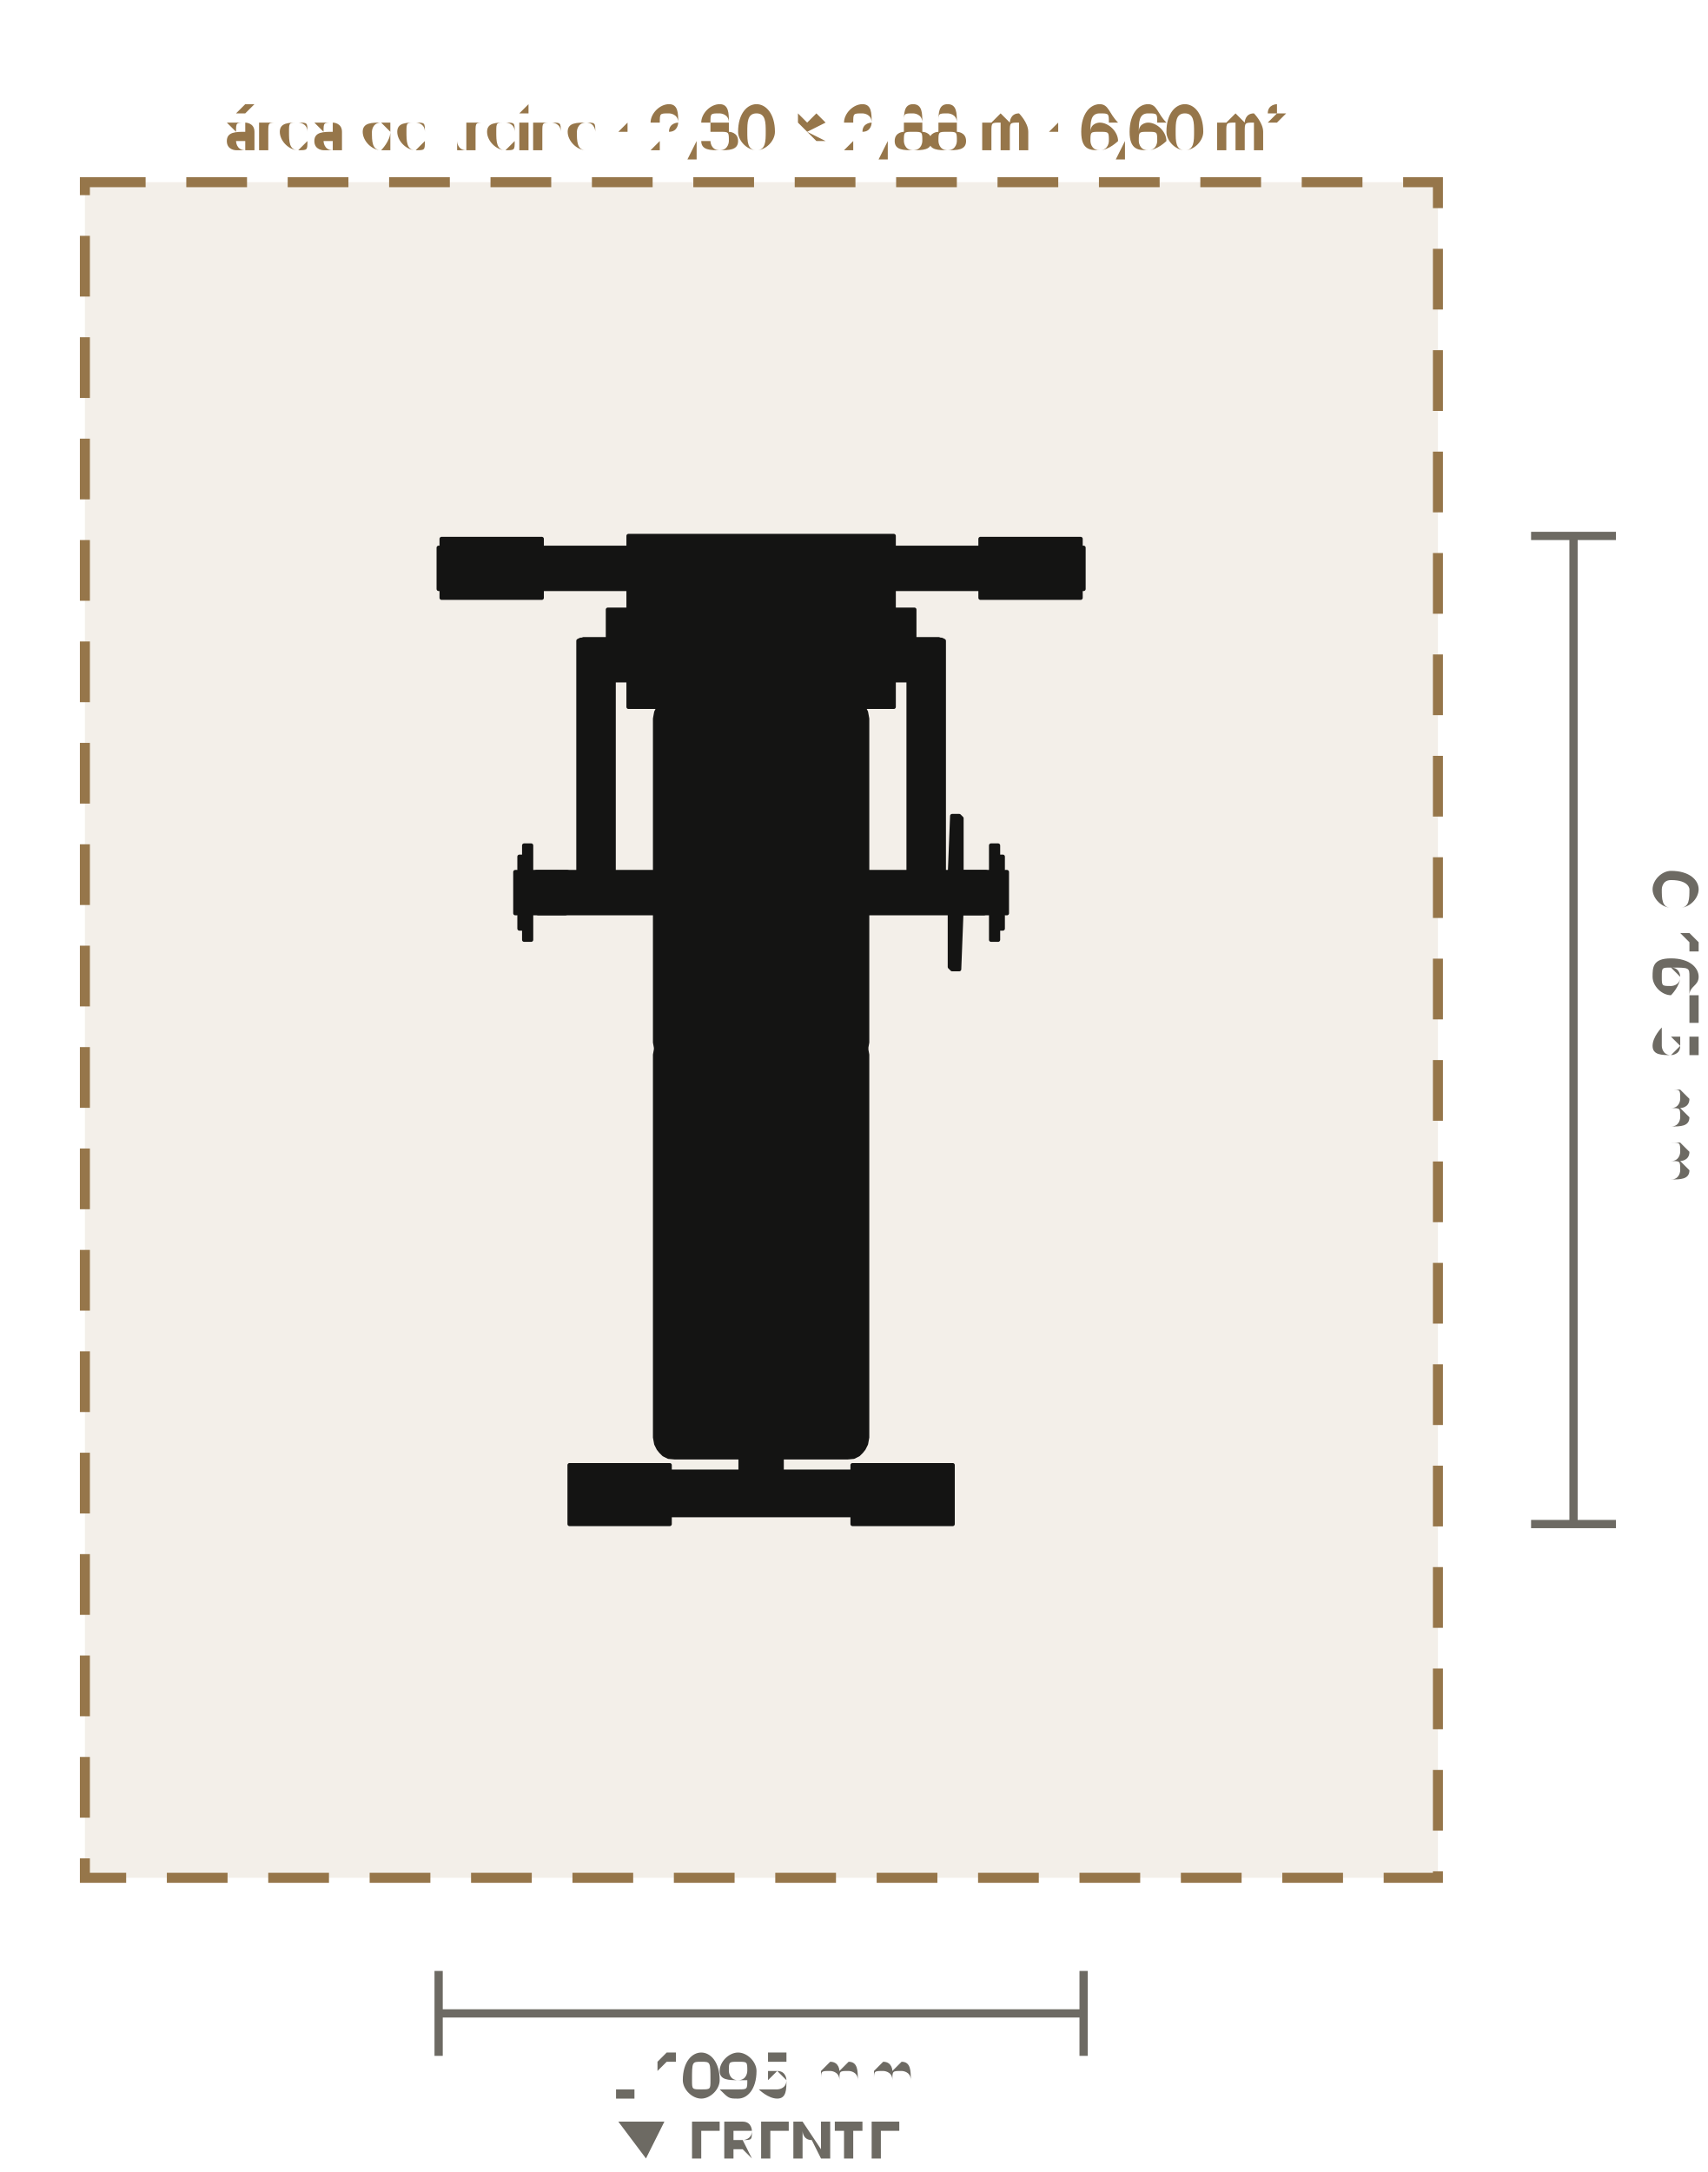
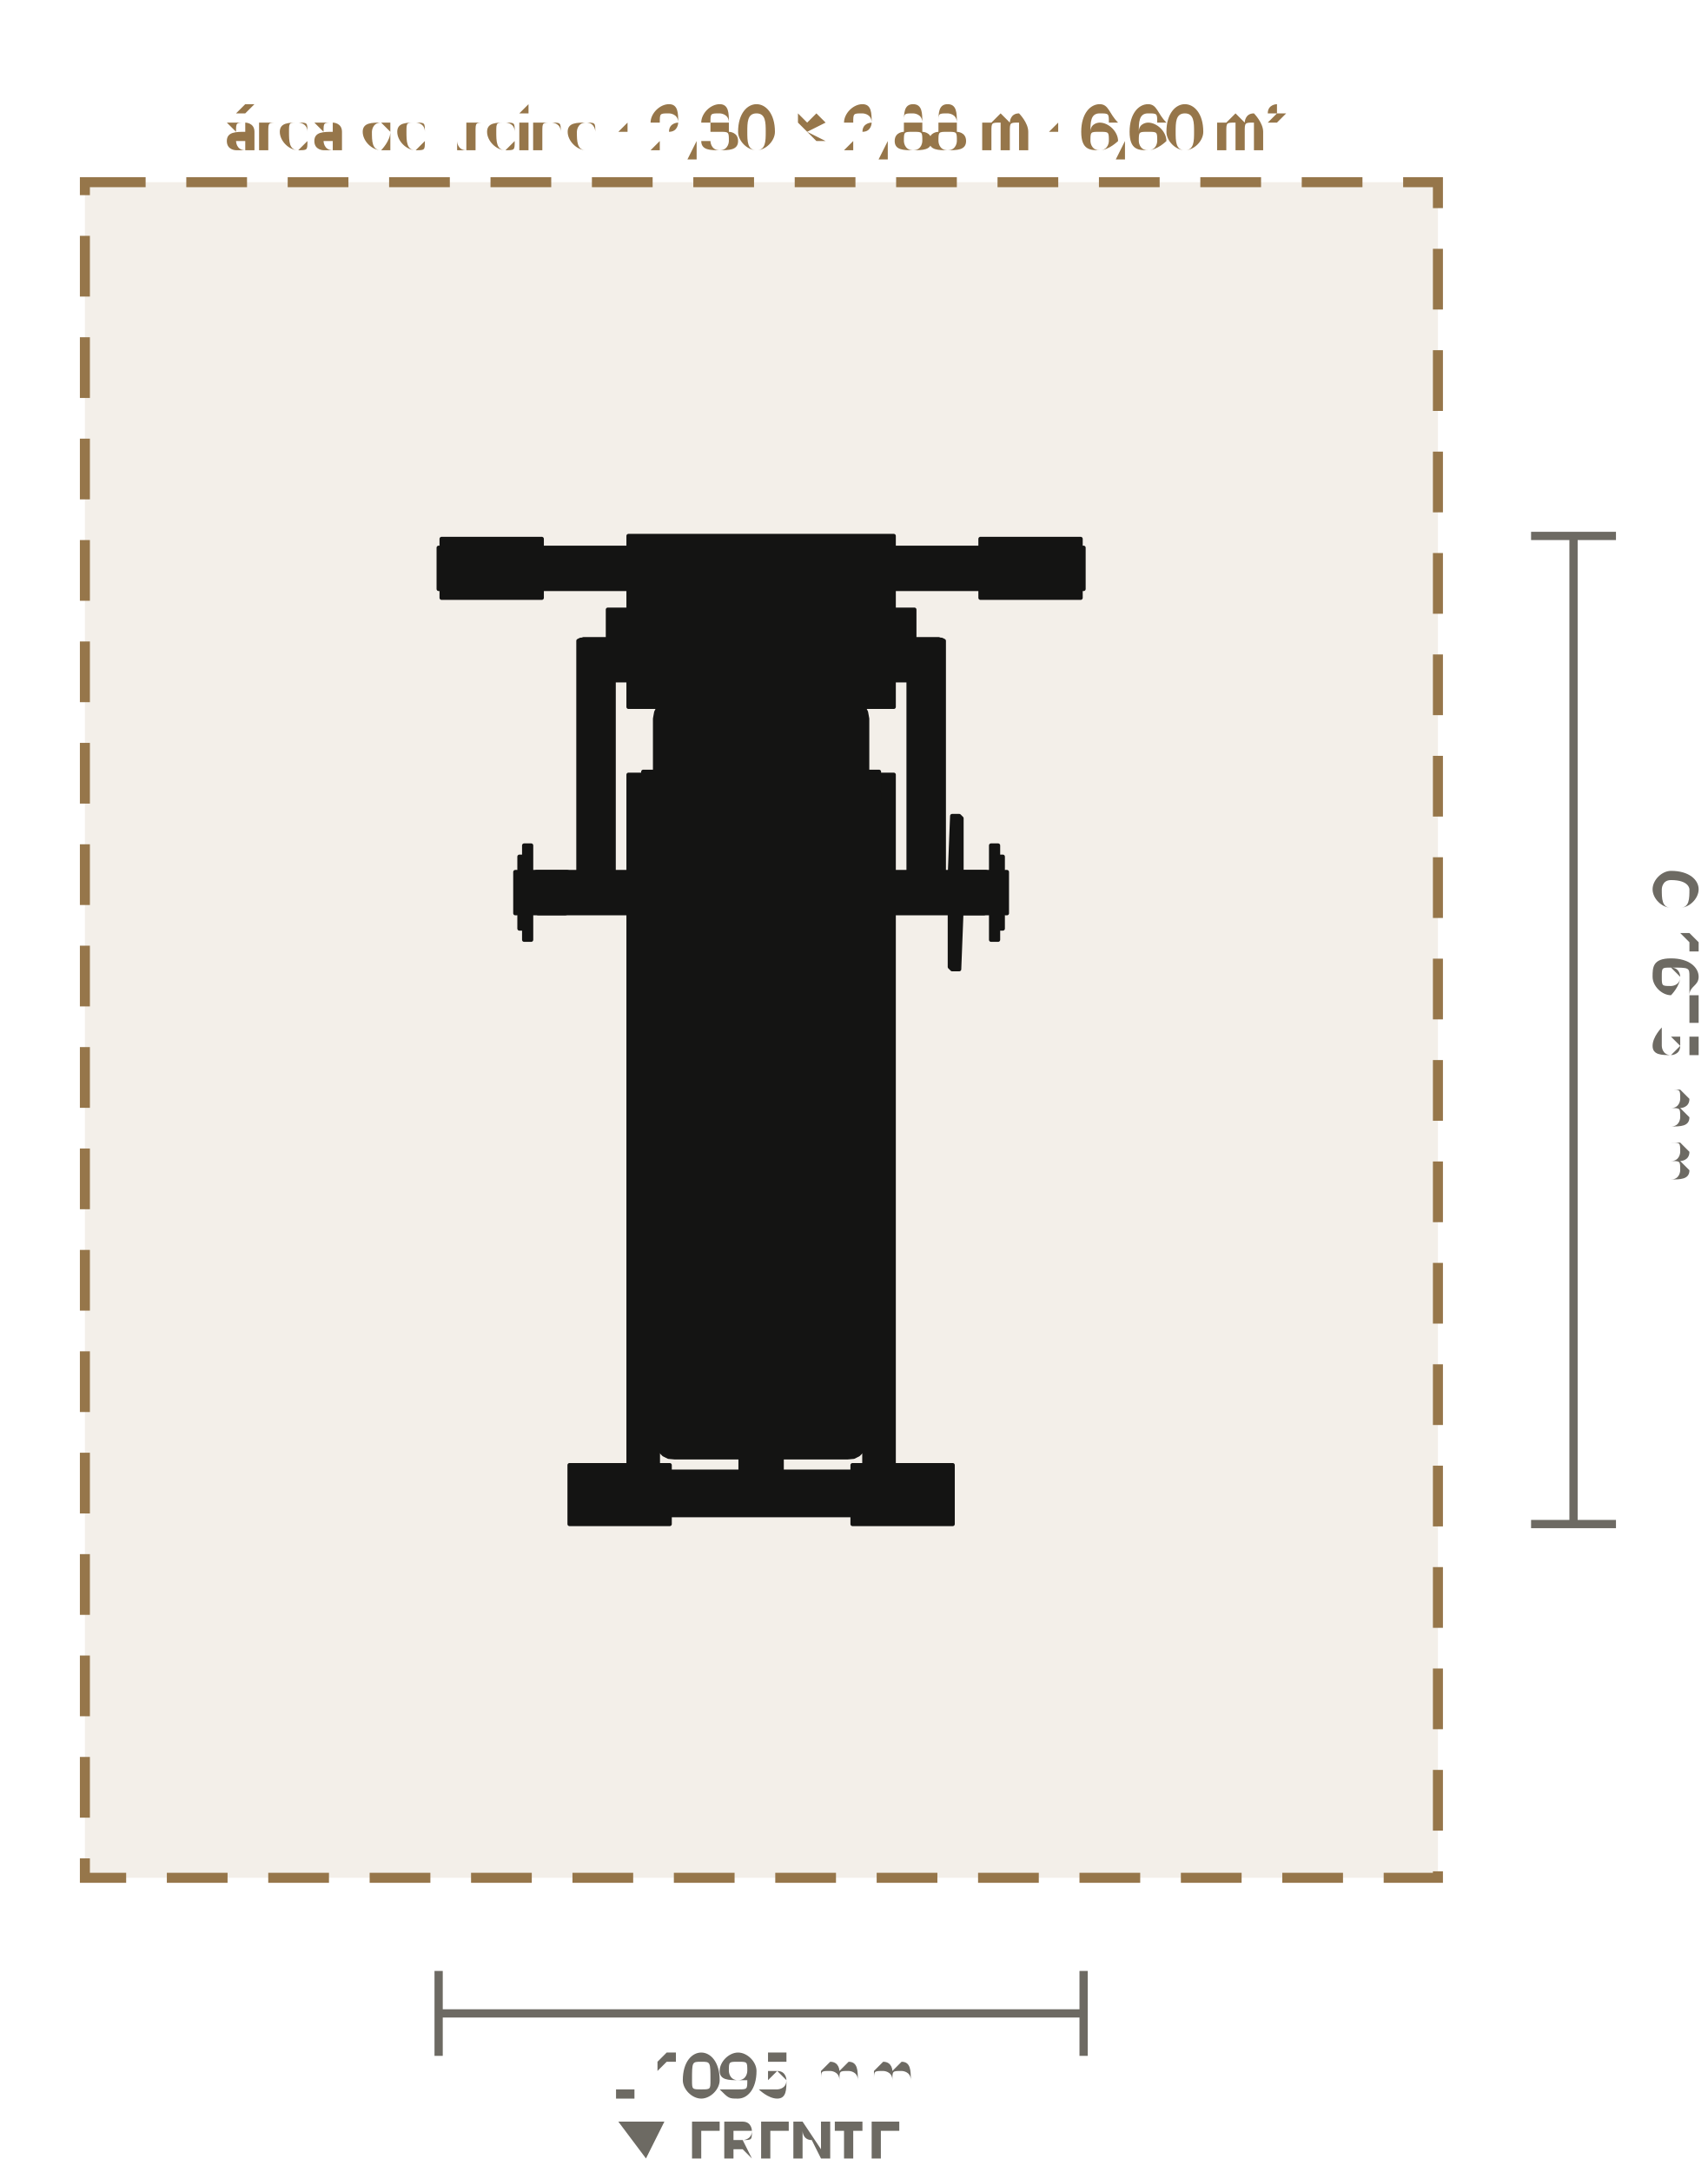
<svg xmlns="http://www.w3.org/2000/svg" viewBox="-1.291 -1.747 2.897 3.684" role="img" aria-label="Planta do Mesa Flexora (LD-B001): 1095 × 1676 mm, com 60 cm de área de treino em volta" data-equipment="LD-B001" data-unit="m">
  <rect class="eq-zone" x="-1.147" y="-1.438" width="2.295" height="2.876" style="fill:#96764a;fill-opacity:.12;stroke:#96764a;stroke-width:0.017;stroke-dasharray:0.103 0.069" />
  <text class="eq-zone-label" x="0" y="-1.49" style="font-family:Barlow,Inter,Arial,sans-serif;font-size:0.098px;fill:#96764a;text-anchor:middle">área de treino · 2,30 × 2,88 m · 6,60 m²</text>
  <g class="eq-parts">
    <polygon class="eq-part" points="-0.547,-0.818 0.547,-0.818 0.547,-0.748 -0.547,-0.748" style="fill:#141413;stroke:#141413;stroke-width:0.007;stroke-linejoin:round" />
    <polygon class="eq-part" points="-0.035,-0.783 0.035,-0.783 0.035,0.788 -0.035,0.788" style="fill:#141413;stroke:#141413;stroke-width:0.007;stroke-linejoin:round" />
    <polygon class="eq-part" points="-0.3,0.753 0.3,0.753 0.3,0.823 -0.3,0.823" style="fill:#141413;stroke:#141413;stroke-width:0.007;stroke-linejoin:round" />
    <polygon class="eq-part" points="-0.542,-0.833 -0.372,-0.833 -0.372,-0.733 -0.542,-0.733" style="fill:#141413;stroke:#141413;stroke-width:0.007;stroke-linejoin:round" />
    <polygon class="eq-part" points="-0.325,0.738 -0.155,0.738 -0.155,0.838 -0.325,0.838" style="fill:#141413;stroke:#141413;stroke-width:0.007;stroke-linejoin:round" />
    <polygon class="eq-part" points="0.372,-0.833 0.542,-0.833 0.542,-0.733 0.372,-0.733" style="fill:#141413;stroke:#141413;stroke-width:0.007;stroke-linejoin:round" />
    <polygon class="eq-part" points="0.155,0.738 0.325,0.738 0.325,0.838 0.155,0.838" style="fill:#141413;stroke:#141413;stroke-width:0.007;stroke-linejoin:round" />
    <polygon class="eq-part" points="-0.2,-0.813 -0.17,-0.813 -0.17,-0.573 -0.2,-0.573" style="fill:#141413;stroke:#141413;stroke-width:0.007;stroke-linejoin:round" />
    <polygon class="eq-part" points="0.17,-0.813 0.2,-0.813 0.2,-0.573 0.17,-0.573" style="fill:#141413;stroke:#141413;stroke-width:0.007;stroke-linejoin:round" />
    <polygon class="eq-part" points="-0.2,-0.813 0.2,-0.813 0.2,-0.573 -0.2,-0.573" style="fill:#141413;stroke:#141413;stroke-width:0.007;stroke-linejoin:round" />
    <polygon class="eq-part" points="-0.2,-0.813 0.2,-0.813 0.2,-0.573 -0.2,-0.573" style="fill:#141413;stroke:#141413;stroke-width:0.007;stroke-linejoin:round" />
    <polygon class="eq-part" points="-0.225,-0.838 0.225,-0.838 0.225,-0.548 -0.225,-0.548" style="fill:#141413;stroke:#141413;stroke-width:0.007;stroke-linejoin:round" />
    <polygon class="eq-part" points="-0.08,-0.573 0.08,-0.573 0.08,-0.569 -0.08,-0.569" style="fill:#141413;stroke:#141413;stroke-width:0.007;stroke-linejoin:round" />
    <polygon class="eq-part" points="-0.09,-0.693 -0.09,-0.695 -0.089,-0.698 -0.087,-0.7 -0.085,-0.702 -0.083,-0.703 -0.08,-0.703 -0.077,-0.703 -0.075,-0.702 -0.073,-0.7 -0.071,-0.698 -0.07,-0.695 -0.07,-0.693 -0.07,-0.69 -0.071,-0.688 -0.073,-0.686 -0.075,-0.684 -0.077,-0.683 -0.08,-0.683 -0.083,-0.683 -0.085,-0.684 -0.087,-0.686 -0.089,-0.688 -0.09,-0.69" style="fill:#141413;stroke:#141413;stroke-width:0.007;stroke-linejoin:round" />
    <polygon class="eq-part" points="0.07,-0.693 0.07,-0.695 0.071,-0.698 0.073,-0.7 0.075,-0.702 0.077,-0.703 0.08,-0.703 0.083,-0.703 0.085,-0.702 0.087,-0.7 0.089,-0.698 0.09,-0.695 0.09,-0.693 0.09,-0.69 0.089,-0.688 0.087,-0.686 0.085,-0.684 0.083,-0.683 0.08,-0.683 0.077,-0.683 0.075,-0.684 0.073,-0.686 0.071,-0.688 0.07,-0.69" style="fill:#141413;stroke:#141413;stroke-width:0.007;stroke-linejoin:round" />
    <polygon class="eq-part" points="-0.13,-0.773 0.13,-0.773 0.13,-0.613 -0.13,-0.613" style="fill:#141413;stroke:#141413;stroke-width:0.007;stroke-linejoin:round" />
    <polygon class="eq-part" points="-0.13,-0.773 0.13,-0.773 0.13,-0.613 -0.13,-0.613" style="fill:#141413;stroke:#141413;stroke-width:0.007;stroke-linejoin:round" />
    <polygon class="eq-part" points="-0.004,-0.693 -0.004,-0.694 -0.004,-0.695 -0.003,-0.696 -0.002,-0.696 -0.001,-0.697 0,-0.697 0.001,-0.697 0.002,-0.696 0.003,-0.696 0.004,-0.695 0.004,-0.694 0.004,-0.693 0.004,-0.692 0.004,-0.691 0.003,-0.69 0.002,-0.689 0.001,-0.689 0,-0.689 -0.001,-0.689 -0.002,-0.689 -0.003,-0.69 -0.004,-0.691 -0.004,-0.692" style="fill:#141413;stroke:#141413;stroke-width:0.007;stroke-linejoin:round" />
    <polygon class="eq-part" points="-0.12,-0.758 0.12,-0.758 0.12,-0.628 -0.12,-0.628" style="fill:#141413;stroke:#141413;stroke-width:0.007;stroke-linejoin:round" />
    <polygon class="eq-part" points="-0.12,-0.758 0.12,-0.758 0.12,-0.628 -0.12,-0.628" style="fill:#141413;stroke:#141413;stroke-width:0.007;stroke-linejoin:round" />
    <polygon class="eq-part" points="-0.12,-0.758 0.12,-0.758 0.12,-0.628 -0.12,-0.628" style="fill:#141413;stroke:#141413;stroke-width:0.007;stroke-linejoin:round" />
    <polygon class="eq-part" points="-0.12,-0.758 0.12,-0.758 0.12,-0.628 -0.12,-0.628" style="fill:#141413;stroke:#141413;stroke-width:0.007;stroke-linejoin:round" />
    <polygon class="eq-part" points="-0.12,-0.758 0.12,-0.758 0.12,-0.628 -0.12,-0.628" style="fill:#141413;stroke:#141413;stroke-width:0.007;stroke-linejoin:round" />
    <polygon class="eq-part" points="-0.12,-0.758 0.12,-0.758 0.12,-0.628 -0.12,-0.628" style="fill:#141413;stroke:#141413;stroke-width:0.007;stroke-linejoin:round" />
    <polygon class="eq-part" points="-0.12,-0.758 0.12,-0.758 0.12,-0.628 -0.12,-0.628" style="fill:#141413;stroke:#141413;stroke-width:0.007;stroke-linejoin:round" />
    <polygon class="eq-part" points="-0.12,-0.758 0.12,-0.758 0.12,-0.628 -0.12,-0.628" style="fill:#141413;stroke:#141413;stroke-width:0.007;stroke-linejoin:round" />
    <polygon class="eq-part" points="-0.12,-0.758 0.12,-0.758 0.12,-0.628 -0.12,-0.628" style="fill:#141413;stroke:#141413;stroke-width:0.007;stroke-linejoin:round" />
    <polygon class="eq-part" points="-0.12,-0.758 0.12,-0.758 0.12,-0.628 -0.12,-0.628" style="fill:#141413;stroke:#141413;stroke-width:0.007;stroke-linejoin:round" />
    <polygon class="eq-part" points="-0.12,-0.758 0.12,-0.758 0.12,-0.628 -0.12,-0.628" style="fill:#141413;stroke:#141413;stroke-width:0.007;stroke-linejoin:round" />
    <polygon class="eq-part" points="-0.006,-0.693 -0.006,-0.694 -0.005,-0.696 -0.004,-0.697 -0.003,-0.698 -0.002,-0.699 0,-0.699 0.002,-0.699 0.003,-0.698 0.004,-0.697 0.005,-0.696 0.006,-0.694 0.006,-0.693 0.006,-0.691 0.005,-0.69 0.004,-0.689 0.003,-0.688 0.002,-0.687 0,-0.687 -0.002,-0.687 -0.003,-0.688 -0.004,-0.689 -0.005,-0.69 -0.006,-0.691" style="fill:#141413;stroke:#141413;stroke-width:0.007;stroke-linejoin:round" />
    <polygon class="eq-part" points="-0.006,-0.648 0.006,-0.648 0.006,-0.578 -0.006,-0.578" style="fill:#141413;stroke:#141413;stroke-width:0.007;stroke-linejoin:round" />
    <polygon class="eq-part" points="-0.17,-0.813 0.17,-0.813 0.17,-0.801 -0.17,-0.801" style="fill:#141413;stroke:#141413;stroke-width:0.007;stroke-linejoin:round" />
    <polygon class="eq-part" points="-0.18,0.042 -0.178,0.031 -0.174,0.023 -0.17,0.018 -0.165,0.014 -0.157,0.01 -0.146,0.008 0.146,0.008 0.157,0.01 0.165,0.014 0.17,0.018 0.174,0.023 0.178,0.031 0.18,0.042 0.18,0.691 0.178,0.702 0.174,0.71 0.17,0.715 0.165,0.72 0.157,0.724 0.146,0.725 -0.146,0.725 -0.157,0.724 -0.165,0.72 -0.17,0.715 -0.174,0.71 -0.178,0.702 -0.18,0.691" style="fill:#141413;stroke:#141413;stroke-width:0.007;stroke-linejoin:round" />
    <polygon class="eq-part" points="-0.18,-0.528 -0.178,-0.539 -0.174,-0.547 -0.17,-0.552 -0.165,-0.556 -0.157,-0.56 -0.146,-0.562 0.146,-0.562 0.157,-0.56 0.165,-0.556 0.17,-0.552 0.174,-0.547 0.178,-0.539 0.18,-0.528 0.18,0.021 0.178,0.032 0.174,0.04 0.17,0.045 0.165,0.049 0.157,0.053 0.146,0.055 -0.146,0.055 -0.157,0.053 -0.165,0.049 -0.17,0.045 -0.174,0.04 -0.178,0.032 -0.18,0.021" style="fill:#141413;stroke:#141413;stroke-width:0.007;stroke-linejoin:round" />
    <polygon class="eq-part" points="-0.03,-0.533 0.03,-0.533 0.03,0.667 -0.03,0.667" style="fill:#141413;stroke:#141413;stroke-width:0.007;stroke-linejoin:round" />
    <polygon class="eq-part" points="-0.035,0.494 -0.035,0.49 -0.033,0.488 -0.032,0.485 -0.029,0.483 -0.026,0.482 -0.023,0.482 0.023,0.482 0.026,0.482 0.029,0.483 0.032,0.485 0.033,0.488 0.035,0.49 0.035,0.494 0.035,0.54 0.035,0.543 0.033,0.546 0.032,0.548 0.029,0.55 0.026,0.551 0.023,0.552 -0.023,0.552 -0.026,0.551 -0.029,0.55 -0.032,0.548 -0.033,0.546 -0.035,0.543 -0.035,0.54" style="fill:#141413;stroke:#141413;stroke-width:0.007;stroke-linejoin:round" />
    <polygon class="eq-part" points="-0.035,-0.306 -0.035,-0.309 -0.033,-0.312 -0.032,-0.315 -0.029,-0.317 -0.026,-0.318 -0.023,-0.318 0.023,-0.318 0.026,-0.318 0.029,-0.317 0.032,-0.315 0.033,-0.312 0.035,-0.309 0.035,-0.306 0.035,-0.26 0.035,-0.257 0.033,-0.254 0.032,-0.252 0.029,-0.25 0.026,-0.249 0.023,-0.248 -0.023,-0.248 -0.026,-0.249 -0.029,-0.25 -0.032,-0.252 -0.033,-0.254 -0.035,-0.257 -0.035,-0.26" style="fill:#141413;stroke:#141413;stroke-width:0.007;stroke-linejoin:round" />
+     <polygon class="eq-part" points="-0.225,-0.433 -0.175,-0.433 -0.175,0.812 -0.177,0.818 -0.181,0.822 -0.187,0.823 -0.213,0.823 -0.219,0.822 -0.223,0.818 -0.225,0.812" style="fill:#141413;stroke:#141413;stroke-width:0.007;stroke-linejoin:round" />
+     <polygon class="eq-part" points="0.175,-0.433 0.225,-0.433 0.225,0.812 0.223,0.818 0.219,0.822 0.213,0.823 0.187,0.823 0.181,0.822 0.177,0.818 0.175,0.812" style="fill:#141413;stroke:#141413;stroke-width:0.007;stroke-linejoin:round" />
+     <polygon class="eq-part" points="-0.2,-0.438 0.2,-0.438 0.2,-0.388 -0.2,-0.388" style="fill:#141413;stroke:#141413;stroke-width:0.007;stroke-linejoin:round" />
    <polygon class="eq-part" points="-0.02,0.659 -0.02,0.657 -0.019,0.656 -0.017,0.654 -0.015,0.653 -0.013,0.653 -0.01,0.652 0.01,0.652 0.013,0.653 0.015,0.653 0.017,0.654 0.019,0.656 0.02,0.657 0.02,0.659 0.02,0.774 0.02,0.776 0.019,0.777 0.017,0.779 0.015,0.78 0.013,0.78 0.01,0.781 -0.01,0.781 -0.013,0.78 -0.015,0.78 -0.017,0.779 -0.019,0.777 -0.02,0.776 -0.02,0.774" style="fill:#141413;stroke:#141413;stroke-width:0.007;stroke-linejoin:round" />
    <polygon class="eq-part" points="-0.26,0.749 0.26,0.749 0.26,0.785 -0.26,0.785" style="fill:#141413;stroke:#141413;stroke-width:0.007;stroke-linejoin:round" />
    <polygon class="eq-part" points="-0.04,-0.273 0.04,-0.273 0.04,-0.193 -0.04,-0.193" style="fill:#141413;stroke:#141413;stroke-width:0.007;stroke-linejoin:round" />
    <polygon class="eq-part" points="0.32,-0.262 0.324,-0.363 0.336,-0.363 0.34,-0.359 0.34,-0.205 0.336,-0.103 0.324,-0.103 0.32,-0.107" style="fill:#141413;stroke:#141413;stroke-width:0.007;stroke-linejoin:round" />
    <polygon class="eq-part" points="0.25,-0.659 0.25,-0.66 0.252,-0.661 0.254,-0.662 0.256,-0.662 0.259,-0.663 0.262,-0.663 0.298,-0.663 0.301,-0.663 0.304,-0.662 0.306,-0.662 0.308,-0.661 0.31,-0.66 0.31,-0.659 0.31,-0.228 0.31,-0.227 0.308,-0.226 0.306,-0.225 0.304,-0.224 0.301,-0.224 0.298,-0.224 0.262,-0.224 0.259,-0.224 0.256,-0.224 0.254,-0.225 0.252,-0.226 0.25,-0.227 0.25,-0.228" style="fill:#141413;stroke:#141413;stroke-width:0.007;stroke-linejoin:round" />
    <polygon class="eq-part" points="-0.31,-0.659 -0.31,-0.66 -0.308,-0.661 -0.306,-0.662 -0.304,-0.662 -0.301,-0.663 -0.298,-0.663 -0.262,-0.663 -0.259,-0.663 -0.256,-0.662 -0.254,-0.662 -0.252,-0.661 -0.25,-0.66 -0.25,-0.659 -0.25,-0.228 -0.25,-0.227 -0.252,-0.226 -0.254,-0.225 -0.256,-0.224 -0.259,-0.224 -0.262,-0.224 -0.298,-0.224 -0.301,-0.224 -0.304,-0.224 -0.306,-0.225 -0.308,-0.226 -0.31,-0.227 -0.31,-0.228" style="fill:#141413;stroke:#141413;stroke-width:0.007;stroke-linejoin:round" />
    <polygon class="eq-part" points="-0.28,-0.256 0.28,-0.256 0.28,-0.211 -0.28,-0.211" style="fill:#141413;stroke:#141413;stroke-width:0.007;stroke-linejoin:round" />
    <polygon class="eq-part" points="-0.26,-0.713 0.26,-0.713 0.26,-0.593 -0.26,-0.593" style="fill:#141413;stroke:#141413;stroke-width:0.007;stroke-linejoin:round" />
    <polygon class="eq-part" points="0.32,-0.256 0.32,-0.26 0.322,-0.262 0.324,-0.265 0.326,-0.267 0.329,-0.268 0.332,-0.268 0.378,-0.268 0.381,-0.268 0.384,-0.267 0.387,-0.265 0.388,-0.262 0.39,-0.26 0.39,-0.256 0.39,-0.21 0.39,-0.207 0.388,-0.204 0.387,-0.202 0.384,-0.2 0.381,-0.199 0.378,-0.198 0.332,-0.198 0.329,-0.199 0.326,-0.2 0.324,-0.202 0.322,-0.204 0.32,-0.207 0.32,-0.21" style="fill:#141413;stroke:#141413;stroke-width:0.007;stroke-linejoin:round" />
    <polygon class="eq-part" points="-0.39,-0.256 -0.39,-0.26 -0.388,-0.262 -0.387,-0.265 -0.384,-0.267 -0.381,-0.268 -0.378,-0.268 -0.332,-0.268 -0.329,-0.268 -0.326,-0.267 -0.324,-0.265 -0.322,-0.262 -0.32,-0.26 -0.32,-0.256 -0.32,-0.21 -0.32,-0.207 -0.322,-0.204 -0.324,-0.202 -0.326,-0.2 -0.329,-0.199 -0.332,-0.198 -0.378,-0.198 -0.381,-0.199 -0.384,-0.2 -0.387,-0.202 -0.388,-0.204 -0.39,-0.207 -0.39,-0.21" style="fill:#141413;stroke:#141413;stroke-width:0.007;stroke-linejoin:round" />
    <polygon class="eq-part" points="-0.417,-0.268 0.417,-0.268 0.417,-0.198 -0.417,-0.198" style="fill:#141413;stroke:#141413;stroke-width:0.007;stroke-linejoin:round" />
    <polygon class="eq-part" points="0.39,-0.313 0.402,-0.313 0.402,-0.153 0.39,-0.153" style="fill:#141413;stroke:#141413;stroke-width:0.007;stroke-linejoin:round" />
    <polygon class="eq-part" points="0.402,-0.294 0.41,-0.294 0.41,-0.272 0.402,-0.272" style="fill:#141413;stroke:#141413;stroke-width:0.007;stroke-linejoin:round" />
    <polygon class="eq-part" points="0.402,-0.194 0.41,-0.194 0.41,-0.172 0.402,-0.172" style="fill:#141413;stroke:#141413;stroke-width:0.007;stroke-linejoin:round" />
    <polygon class="eq-part" points="-0.402,-0.313 -0.39,-0.313 -0.39,-0.153 -0.402,-0.153" style="fill:#141413;stroke:#141413;stroke-width:0.007;stroke-linejoin:round" />
    <polygon class="eq-part" points="-0.41,-0.294 -0.402,-0.294 -0.402,-0.272 -0.41,-0.272" style="fill:#141413;stroke:#141413;stroke-width:0.007;stroke-linejoin:round" />
    <polygon class="eq-part" points="-0.41,-0.194 -0.402,-0.194 -0.402,-0.172 -0.41,-0.172" style="fill:#141413;stroke:#141413;stroke-width:0.007;stroke-linejoin:round" />
  </g>
  <line class="eq-dim" x1="-0.547" y1="1.668" x2="0.547" y2="1.668" style="stroke:#6d6a63;stroke-width:0.014" />
  <line class="eq-dim" x1="-0.547" y1="1.596" x2="-0.547" y2="1.74" style="stroke:#6d6a63;stroke-width:0.014" />
  <line class="eq-dim" x1="0.547" y1="1.596" x2="0.547" y2="1.74" style="stroke:#6d6a63;stroke-width:0.014" />
  <text class="eq-text" x="0" y="1.813" style="font-family:Barlow,Inter,Arial,sans-serif;font-size:0.103px;fill:#6d6a63;text-anchor:middle">L 1095 mm</text>
  <line class="eq-dim" x1="1.378" y1="-0.838" x2="1.378" y2="0.838" style="stroke:#6d6a63;stroke-width:0.014" />
  <line class="eq-dim" x1="1.306" y1="-0.838" x2="1.45" y2="-0.838" style="stroke:#6d6a63;stroke-width:0.014" />
  <line class="eq-dim" x1="1.306" y1="0.838" x2="1.45" y2="0.838" style="stroke:#6d6a63;stroke-width:0.014" />
  <text class="eq-text" x="1.512" y="0" transform="rotate(90 1.5121 0)" style="font-family:Barlow,Inter,Arial,sans-serif;font-size:0.103px;fill:#6d6a63;text-anchor:middle">C 1675 mm</text>
  <text class="eq-text" x="0" y="1.916" style="font-family:Barlow,Inter,Arial,sans-serif;font-size:0.103px;fill:#6d6a63;text-anchor:middle;font-size:0.083px;letter-spacing:.1em">▼ FRENTE</text>
</svg>
